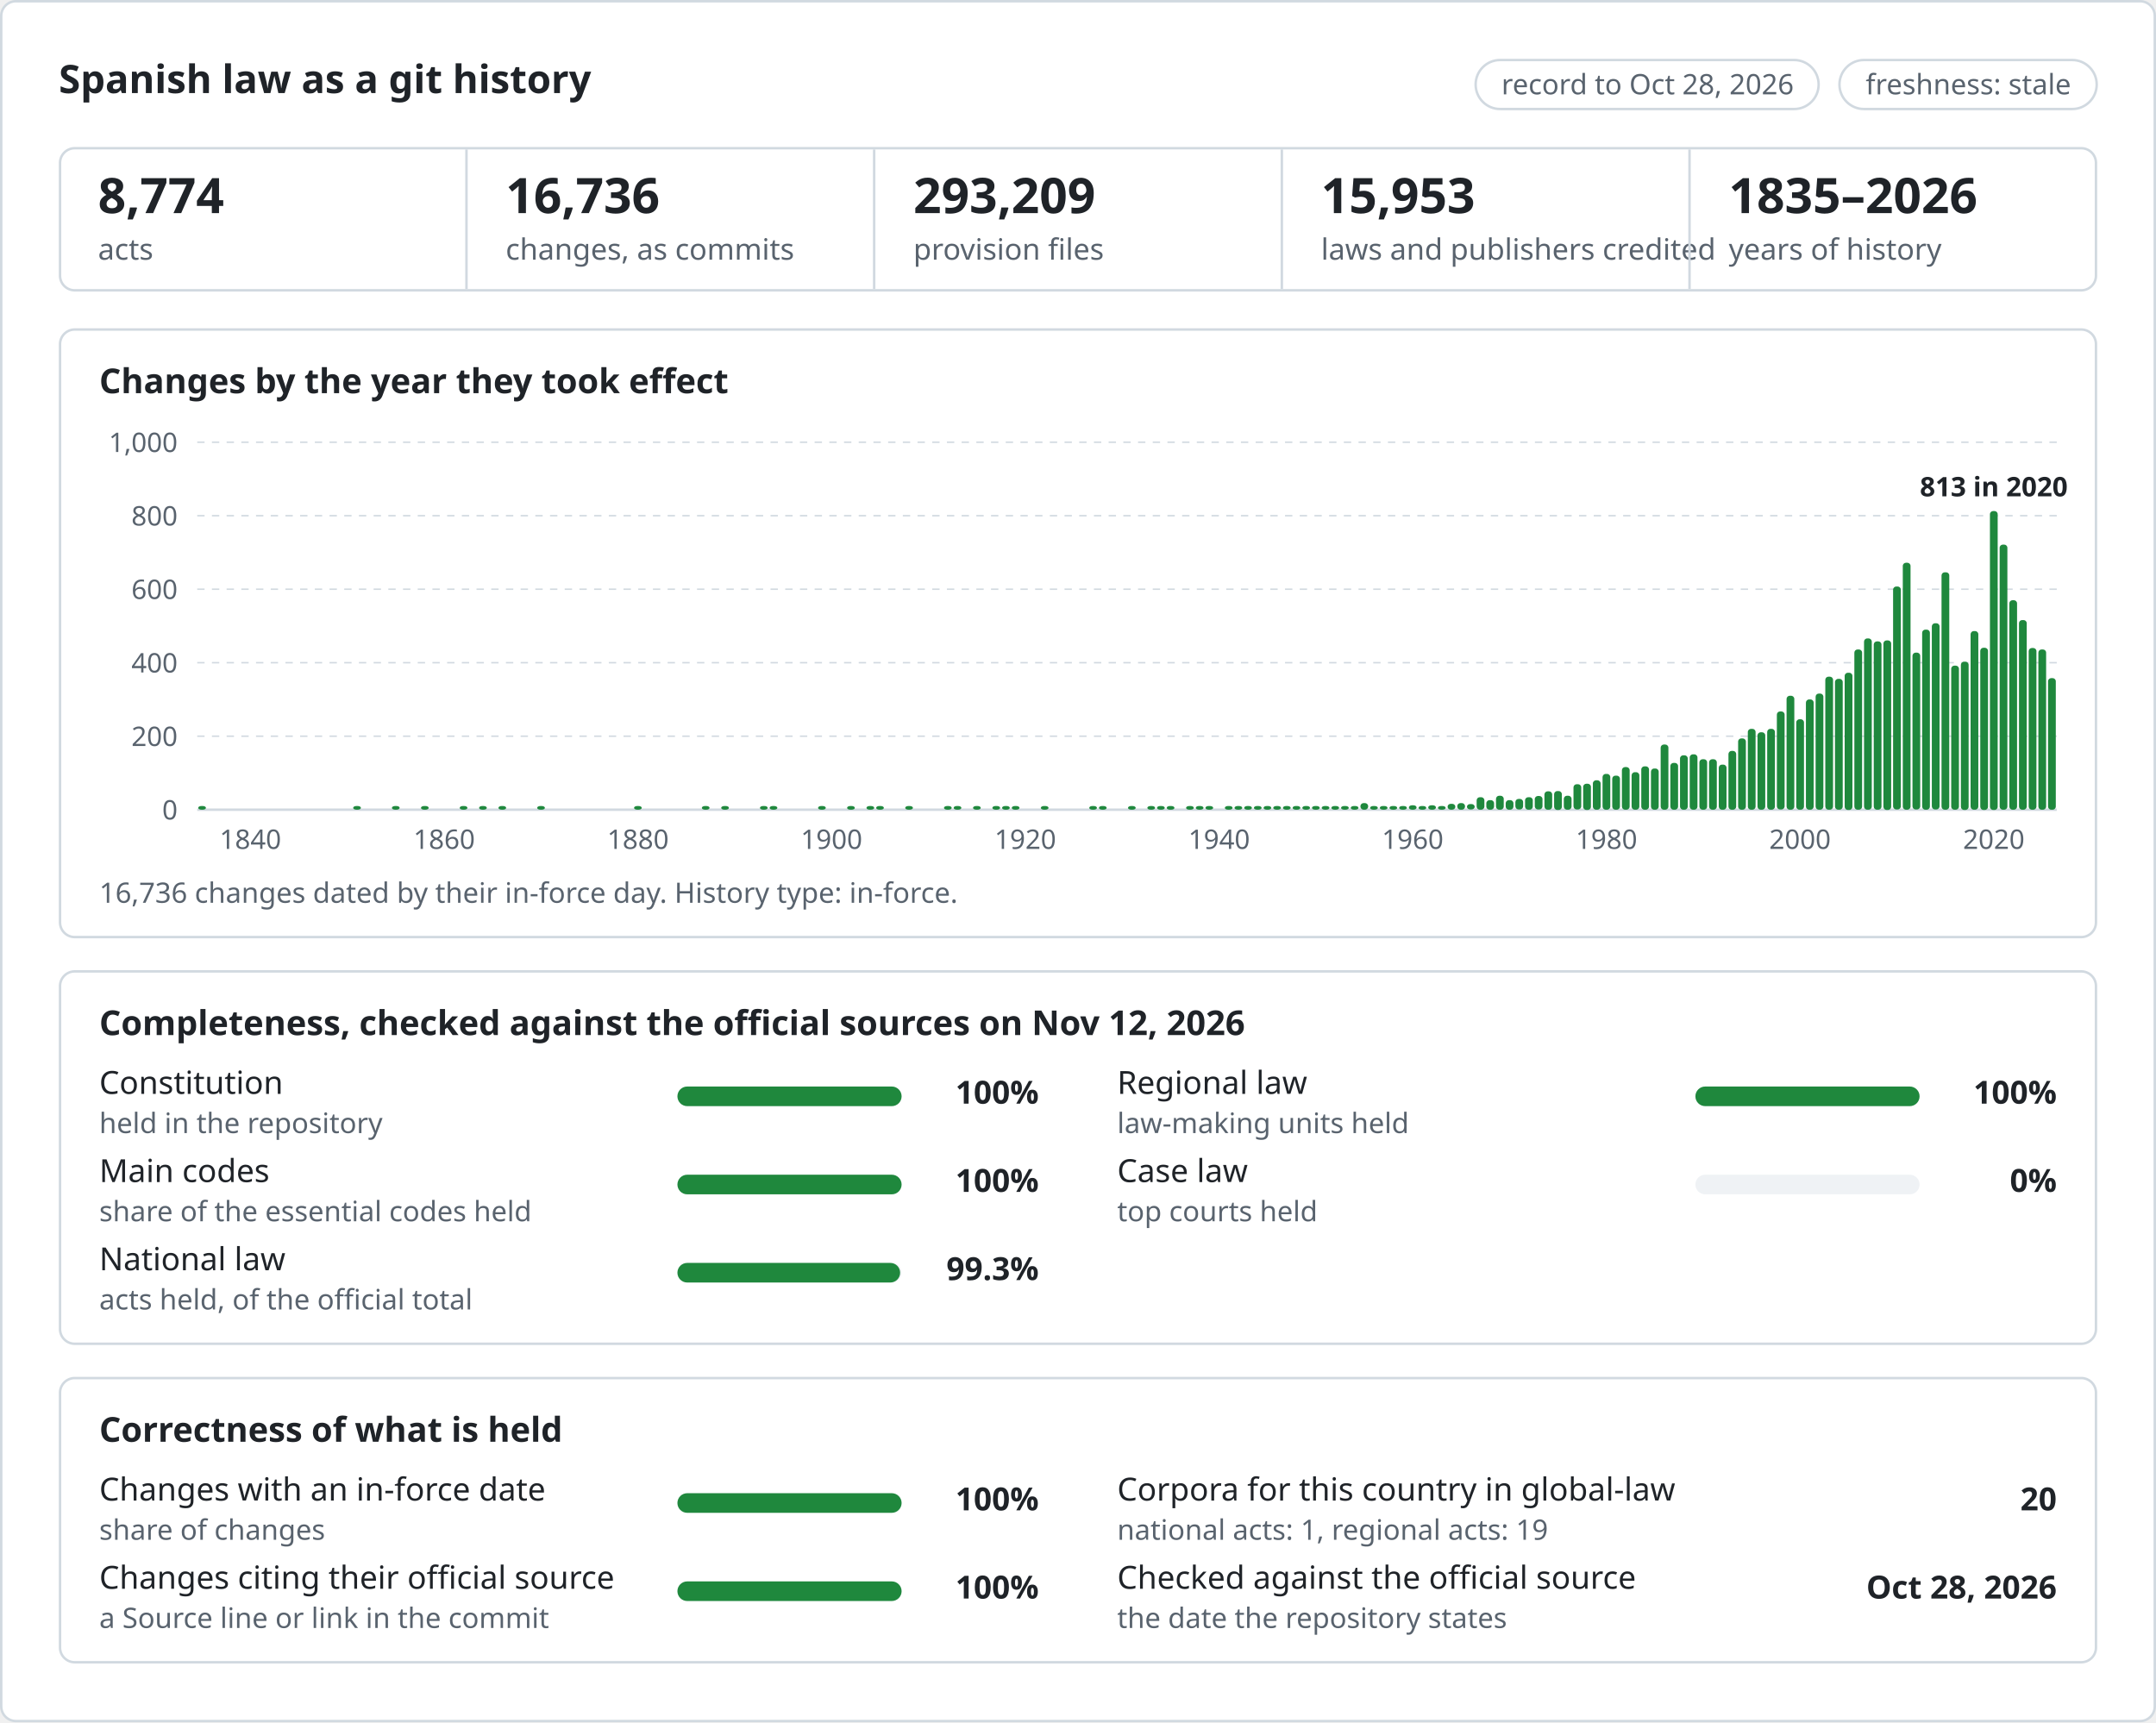
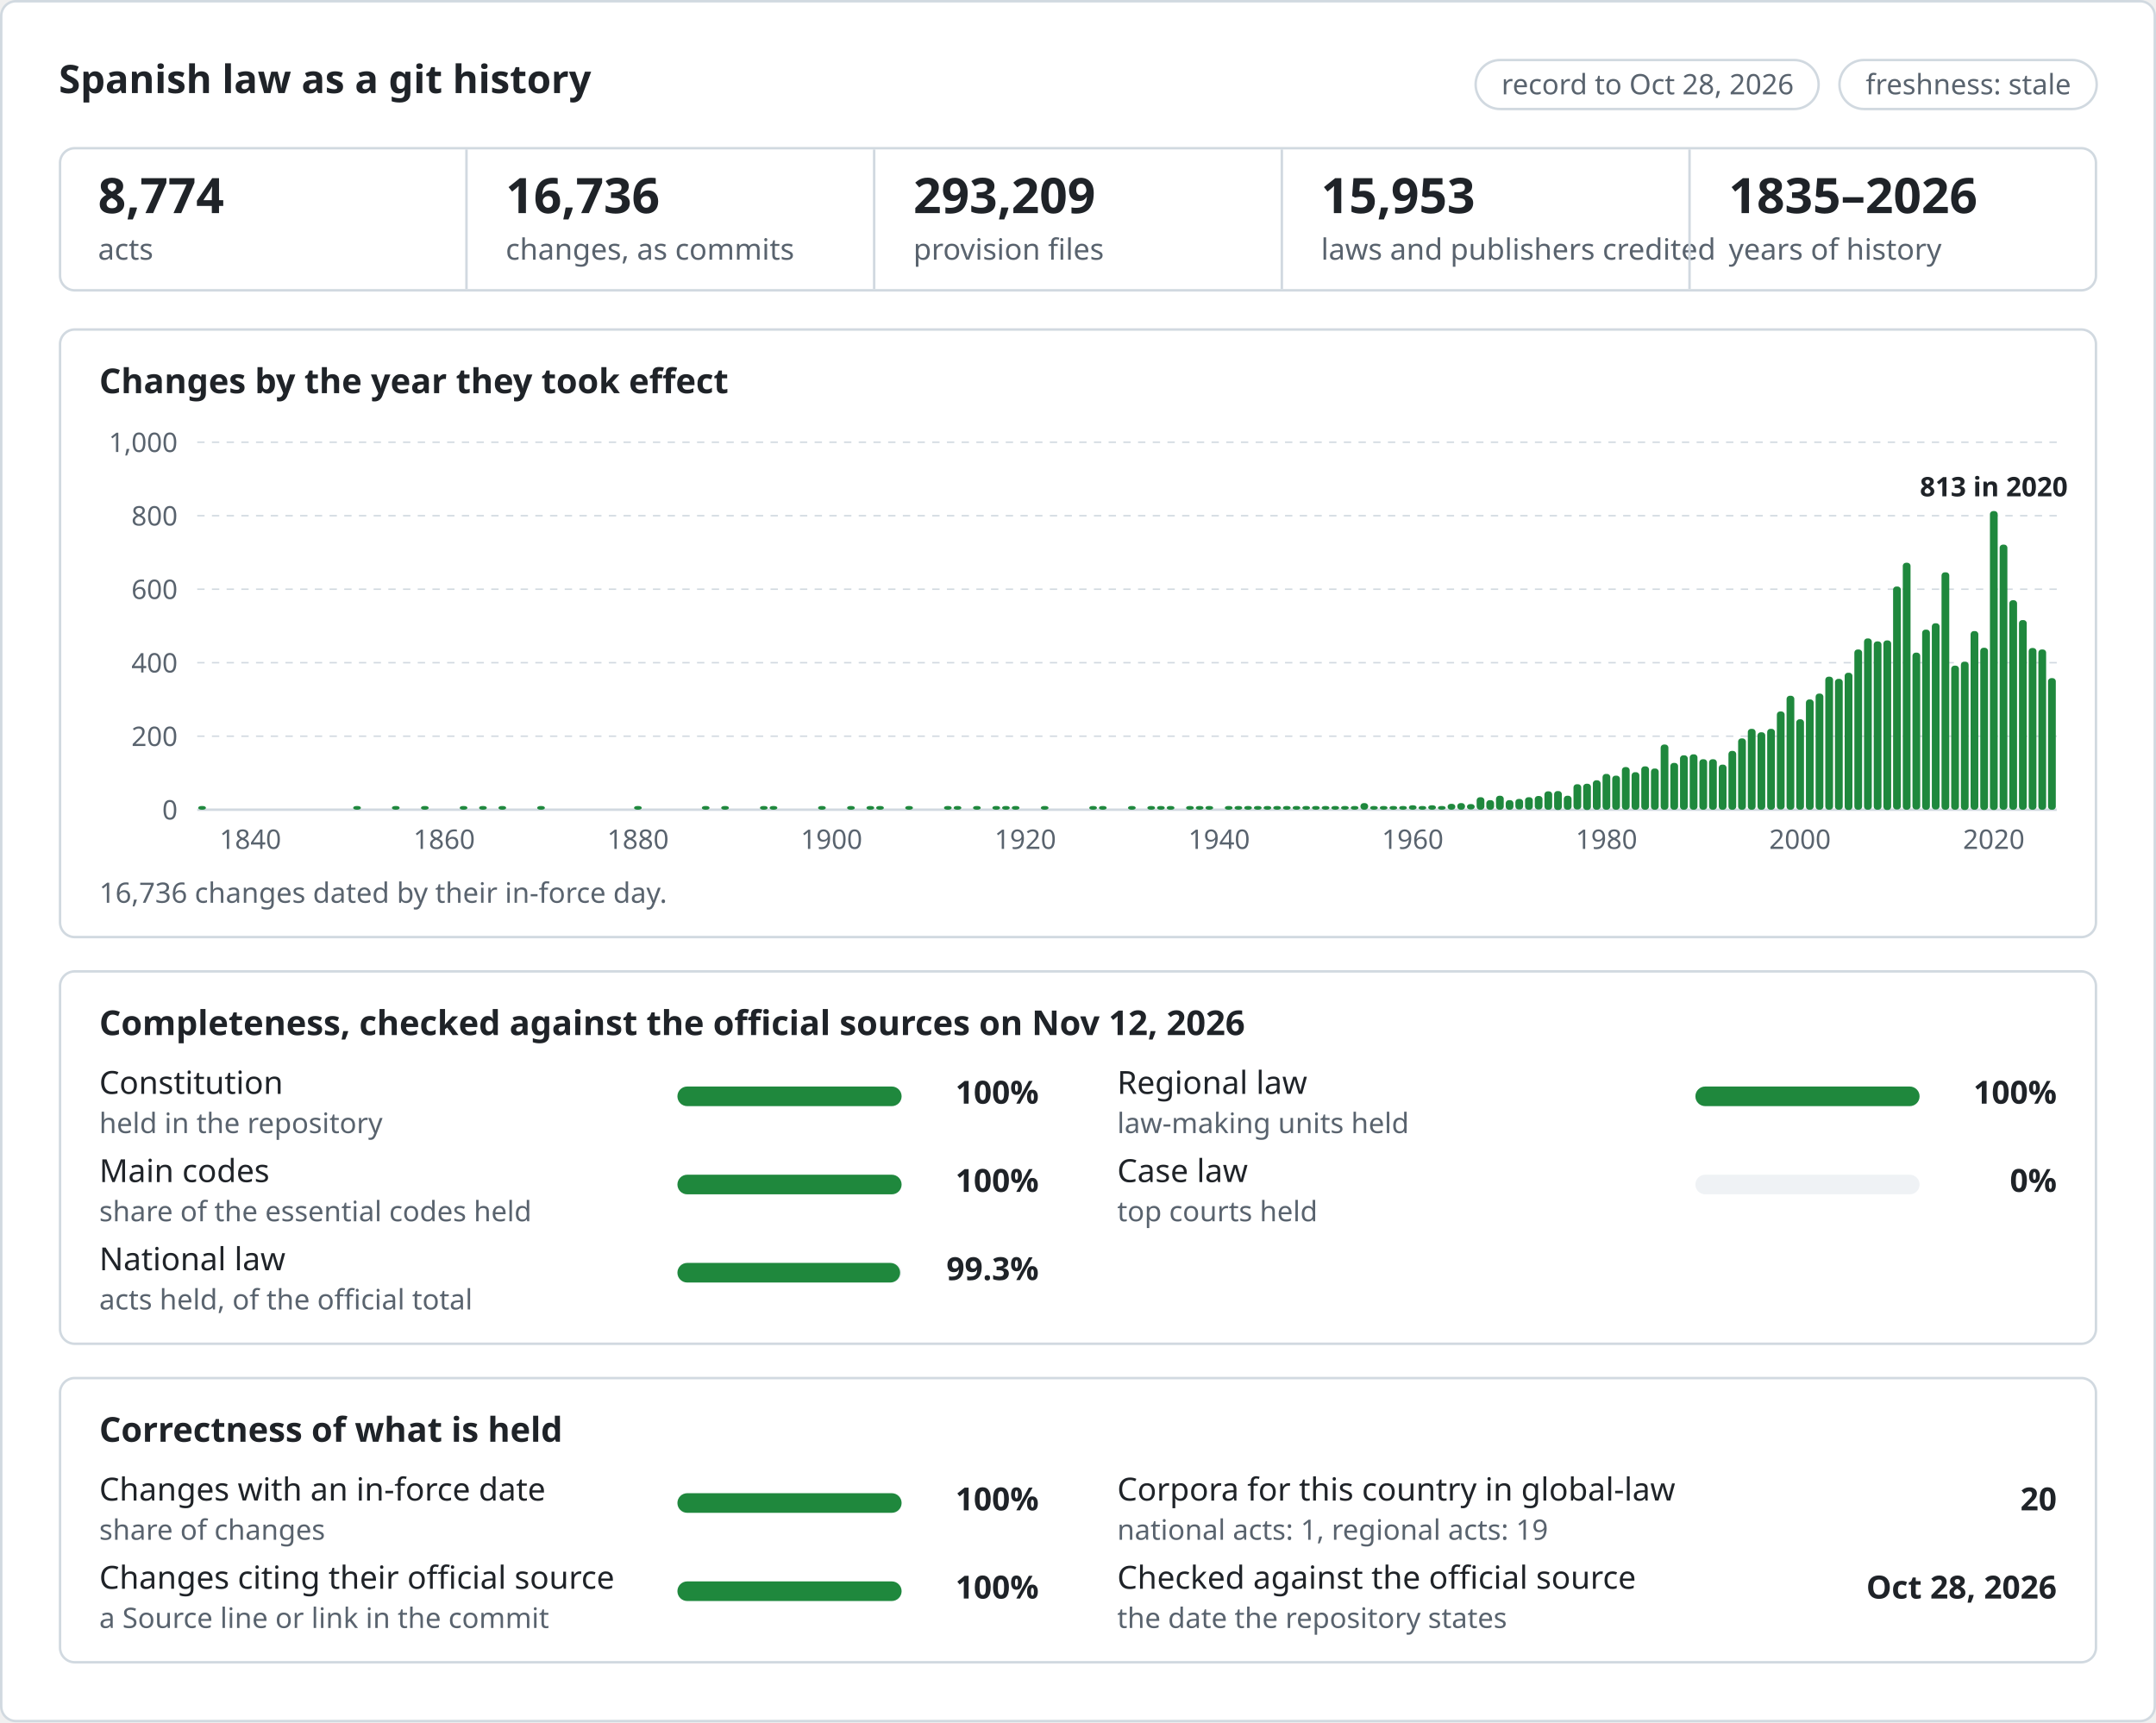
<svg xmlns="http://www.w3.org/2000/svg" width="880" height="703" viewBox="0 0 880 703" font-family="-apple-system,BlinkMacSystemFont,Segoe UI,Noto Sans,Helvetica,Arial,sans-serif">
  <rect x="0.5" y="0.5" width="879" height="702" rx="6" fill="#ffffff" stroke="#d1d9e0" />
  <text x="24" y="38" font-size="16" font-weight="600" fill="#1f2328">Spanish law as a git history</text>
  <rect x="602.3" y="24.5" width="140" height="20" rx="10" fill="none" stroke="#d1d9e0" />
  <text x="672.5" y="38.5" font-size="11.5" font-weight="500" text-anchor="middle" fill="#59636e">record to Oct 28, 2026</text>
  <rect x="750.8" y="24.5" width="105" height="20" rx="10" fill="none" stroke="#d1d9e0" />
  <text x="803.4" y="38.5" font-size="11.5" font-weight="500" text-anchor="middle" fill="#59636e">freshness: stale</text>
  <rect x="24.5" y="60.5" width="831" height="58" rx="6" fill="#ffffff" stroke="#d1d9e0" />
  <text x="40.0" y="87" font-size="20" font-weight="600" fill="#1f2328">8,774</text>
  <text x="40.0" y="106" font-size="12" fill="#59636e">acts</text>
  <line x1="190.4" y1="61" x2="190.4" y2="118" stroke="#d1d9e0" />
  <text x="206.4" y="87" font-size="20" font-weight="600" fill="#1f2328">16,736</text>
  <text x="206.4" y="106" font-size="12" fill="#59636e">changes, as commits</text>
  <line x1="356.8" y1="61" x2="356.8" y2="118" stroke="#d1d9e0" />
  <text x="372.8" y="87" font-size="20" font-weight="600" fill="#1f2328">293,209</text>
  <text x="372.8" y="106" font-size="12" fill="#59636e">provision files</text>
  <line x1="523.2" y1="61" x2="523.2" y2="118" stroke="#d1d9e0" />
  <text x="539.2" y="87" font-size="20" font-weight="600" fill="#1f2328">15,953</text>
  <text x="539.2" y="106" font-size="12" fill="#59636e" textLength="142" lengthAdjust="spacingAndGlyphs">laws and publishers credited</text>
  <line x1="689.6" y1="61" x2="689.6" y2="118" stroke="#d1d9e0" />
  <text x="705.6" y="87" font-size="20" font-weight="600" fill="#1f2328">1835–2026</text>
  <text x="705.6" y="106" font-size="12" fill="#59636e">years of history</text>
  <rect x="24.5" y="134.5" width="831" height="248" rx="6" fill="#ffffff" stroke="#d1d9e0" />
  <text x="40.5" y="160.5" font-size="14" font-weight="600" fill="#1f2328">Changes by the year they took effect</text>
  <line x1="80.5" y1="330.5" x2="839.5" y2="330.5" stroke="#d1d9e0" stroke-width="1" />
  <text x="72.5" y="334.5" font-size="11" text-anchor="end" fill="#59636e">0</text>
  <line x1="80.5" y1="300.5" x2="839.5" y2="300.5" stroke="#d1d9e0" stroke-width="0.6" stroke-dasharray="3 3" />
  <text x="72.5" y="304.5" font-size="11" text-anchor="end" fill="#59636e">200</text>
  <line x1="80.5" y1="270.5" x2="839.5" y2="270.5" stroke="#d1d9e0" stroke-width="0.6" stroke-dasharray="3 3" />
  <text x="72.5" y="274.5" font-size="11" text-anchor="end" fill="#59636e">400</text>
  <line x1="80.5" y1="240.5" x2="839.5" y2="240.5" stroke="#d1d9e0" stroke-width="0.6" stroke-dasharray="3 3" />
  <text x="72.5" y="244.5" font-size="11" text-anchor="end" fill="#59636e">600</text>
  <line x1="80.5" y1="210.5" x2="839.5" y2="210.5" stroke="#d1d9e0" stroke-width="0.6" stroke-dasharray="3 3" />
  <text x="72.5" y="214.5" font-size="11" text-anchor="end" fill="#59636e">800</text>
  <line x1="80.5" y1="180.5" x2="839.5" y2="180.5" stroke="#d1d9e0" stroke-width="0.6" stroke-dasharray="3 3" />
  <text x="72.5" y="184.5" font-size="11" text-anchor="end" fill="#59636e">1,000</text>
  <rect x="80.90" y="329.0" width="3.16" height="1.5" rx="1.3" fill="#1f883d" />
  <text x="102.2" y="346.5" font-size="11" text-anchor="middle" fill="#59636e">1840</text>
  <rect x="144.15" y="329.0" width="3.16" height="1.5" rx="1.3" fill="#1f883d" />
  <rect x="159.96" y="329.0" width="3.16" height="1.5" rx="1.3" fill="#1f883d" />
  <rect x="171.82" y="329.0" width="3.16" height="1.5" rx="1.3" fill="#1f883d" />
  <text x="181.3" y="346.5" font-size="11" text-anchor="middle" fill="#59636e">1860</text>
  <rect x="187.63" y="329.0" width="3.16" height="1.5" rx="1.3" fill="#1f883d" />
  <rect x="195.54" y="329.0" width="3.16" height="1.5" rx="1.3" fill="#1f883d" />
  <rect x="203.44" y="329.0" width="3.16" height="1.5" rx="1.3" fill="#1f883d" />
  <rect x="219.25" y="329.0" width="3.16" height="1.5" rx="1.3" fill="#1f883d" />
  <rect x="258.79" y="329.0" width="3.16" height="1.5" rx="1.3" fill="#1f883d" />
  <text x="260.4" y="346.5" font-size="11" text-anchor="middle" fill="#59636e">1880</text>
  <rect x="286.46" y="329.0" width="3.16" height="1.5" rx="1.3" fill="#1f883d" />
  <rect x="294.36" y="329.0" width="3.16" height="1.5" rx="1.3" fill="#1f883d" />
  <rect x="310.18" y="329.0" width="3.16" height="1.5" rx="1.3" fill="#1f883d" />
  <rect x="314.13" y="329.0" width="3.16" height="1.5" rx="1.3" fill="#1f883d" />
  <rect x="333.90" y="329.0" width="3.16" height="1.5" rx="1.3" fill="#1f883d" />
  <text x="339.4" y="346.5" font-size="11" text-anchor="middle" fill="#59636e">1900</text>
  <rect x="345.75" y="329.0" width="3.16" height="1.5" rx="1.3" fill="#1f883d" />
  <rect x="353.66" y="329.0" width="3.16" height="1.5" rx="1.3" fill="#1f883d" />
  <rect x="357.61" y="329.0" width="3.16" height="1.5" rx="1.3" fill="#1f883d" />
  <rect x="369.47" y="329.0" width="3.16" height="1.5" rx="1.3" fill="#1f883d" />
  <rect x="385.29" y="329.0" width="3.16" height="1.5" rx="1.3" fill="#1f883d" />
  <rect x="389.24" y="329.0" width="3.16" height="1.5" rx="1.3" fill="#1f883d" />
  <rect x="397.15" y="329.0" width="3.16" height="1.5" rx="1.3" fill="#1f883d" />
  <rect x="405.05" y="329.0" width="3.16" height="1.5" rx="1.3" fill="#1f883d" />
  <rect x="409.00" y="329.0" width="3.16" height="1.5" rx="1.3" fill="#1f883d" />
  <rect x="412.96" y="329.0" width="3.16" height="1.5" rx="1.3" fill="#1f883d" />
  <text x="418.5" y="346.5" font-size="11" text-anchor="middle" fill="#59636e">1920</text>
  <rect x="424.82" y="329.0" width="3.16" height="1.5" rx="1.3" fill="#1f883d" />
  <rect x="444.58" y="329.0" width="3.16" height="1.5" rx="1.3" fill="#1f883d" />
  <rect x="448.54" y="329.0" width="3.16" height="1.5" rx="1.3" fill="#1f883d" />
  <rect x="460.40" y="329.0" width="3.16" height="1.5" rx="1.3" fill="#1f883d" />
  <rect x="468.30" y="329.0" width="3.16" height="1.5" rx="1.3" fill="#1f883d" />
  <rect x="472.25" y="329.0" width="3.16" height="1.5" rx="1.3" fill="#1f883d" />
  <rect x="476.21" y="329.0" width="3.16" height="1.5" rx="1.3" fill="#1f883d" />
  <rect x="484.11" y="329.0" width="3.16" height="1.5" rx="1.3" fill="#1f883d" />
  <rect x="488.07" y="329.0" width="3.16" height="1.5" rx="1.3" fill="#1f883d" />
  <rect x="492.02" y="329.0" width="3.16" height="1.5" rx="1.3" fill="#1f883d" />
  <text x="497.6" y="346.5" font-size="11" text-anchor="middle" fill="#59636e">1940</text>
  <rect x="499.93" y="329.0" width="3.16" height="1.5" rx="1.3" fill="#1f883d" />
  <rect x="503.88" y="329.0" width="3.16" height="1.5" rx="1.3" fill="#1f883d" />
  <rect x="507.83" y="329.0" width="3.16" height="1.5" rx="1.3" fill="#1f883d" />
  <rect x="511.79" y="329.0" width="3.16" height="1.5" rx="1.3" fill="#1f883d" />
  <rect x="515.74" y="329.0" width="3.16" height="1.5" rx="1.3" fill="#1f883d" />
  <rect x="519.69" y="329.0" width="3.16" height="1.5" rx="1.3" fill="#1f883d" />
  <rect x="523.65" y="329.0" width="3.16" height="1.5" rx="1.3" fill="#1f883d" />
  <rect x="527.60" y="329.0" width="3.16" height="1.5" rx="1.3" fill="#1f883d" />
  <rect x="531.55" y="329.0" width="3.16" height="1.5" rx="1.3" fill="#1f883d" />
  <rect x="535.50" y="329.0" width="3.16" height="1.5" rx="1.3" fill="#1f883d" />
  <rect x="539.46" y="329.0" width="3.16" height="1.5" rx="1.3" fill="#1f883d" />
  <rect x="543.41" y="329.0" width="3.16" height="1.5" rx="1.3" fill="#1f883d" />
  <rect x="547.36" y="329.0" width="3.16" height="1.5" rx="1.3" fill="#1f883d" />
  <rect x="551.32" y="329.0" width="3.16" height="1.5" rx="1.3" fill="#1f883d" />
  <rect x="555.27" y="327.8" width="3.16" height="2.7" rx="1.3" fill="#1f883d" />
  <rect x="559.22" y="329.0" width="3.16" height="1.5" rx="1.3" fill="#1f883d" />
  <rect x="563.18" y="329.0" width="3.16" height="1.5" rx="1.3" fill="#1f883d" />
  <rect x="567.13" y="329.0" width="3.16" height="1.5" rx="1.3" fill="#1f883d" />
  <rect x="571.08" y="329.0" width="3.16" height="1.5" rx="1.3" fill="#1f883d" />
  <rect x="575.04" y="328.7" width="3.16" height="1.8" rx="1.3" fill="#1f883d" />
  <text x="576.6" y="346.5" font-size="11" text-anchor="middle" fill="#59636e">1960</text>
  <rect x="578.99" y="329.0" width="3.16" height="1.5" rx="1.3" fill="#1f883d" />
  <rect x="582.94" y="328.7" width="3.16" height="1.8" rx="1.3" fill="#1f883d" />
  <rect x="586.90" y="329.0" width="3.16" height="1.5" rx="1.3" fill="#1f883d" />
  <rect x="590.85" y="328.1" width="3.16" height="2.4" rx="1.3" fill="#1f883d" />
  <rect x="594.80" y="327.8" width="3.16" height="2.7" rx="1.3" fill="#1f883d" />
  <rect x="598.75" y="328.2" width="3.16" height="2.2" rx="1.3" fill="#1f883d" />
  <rect x="602.71" y="325.4" width="3.16" height="5.1" rx="1.3" fill="#1f883d" />
  <rect x="606.66" y="326.6" width="3.16" height="3.9" rx="1.3" fill="#1f883d" />
  <rect x="610.61" y="324.8" width="3.16" height="5.7" rx="1.3" fill="#1f883d" />
  <rect x="614.57" y="326.6" width="3.16" height="3.9" rx="1.3" fill="#1f883d" />
  <rect x="618.52" y="326.1" width="3.16" height="4.3" rx="1.3" fill="#1f883d" />
  <rect x="622.47" y="325.4" width="3.16" height="5.1" rx="1.3" fill="#1f883d" />
  <rect x="626.43" y="324.9" width="3.16" height="5.5" rx="1.3" fill="#1f883d" />
  <rect x="630.38" y="323.0" width="3.16" height="7.5" rx="1.3" fill="#1f883d" />
  <rect x="634.33" y="322.9" width="3.16" height="7.7" rx="1.3" fill="#1f883d" />
  <rect x="638.29" y="324.8" width="3.16" height="5.7" rx="1.3" fill="#1f883d" />
  <rect x="642.24" y="320.1" width="3.16" height="10.3" rx="1.3" fill="#1f883d" />
  <rect x="646.19" y="319.9" width="3.16" height="10.7" rx="1.3" fill="#1f883d" />
  <rect x="650.15" y="318.5" width="3.16" height="12.0" rx="1.3" fill="#1f883d" />
  <rect x="654.10" y="315.9" width="3.16" height="14.6" rx="1.3" fill="#1f883d" />
  <text x="655.7" y="346.5" font-size="11" text-anchor="middle" fill="#59636e">1980</text>
  <rect x="658.05" y="316.6" width="3.16" height="13.9" rx="1.3" fill="#1f883d" />
  <rect x="662.00" y="313.1" width="3.16" height="17.4" rx="1.3" fill="#1f883d" />
  <rect x="665.96" y="315.2" width="3.16" height="15.3" rx="1.3" fill="#1f883d" />
  <rect x="669.91" y="312.8" width="3.16" height="17.7" rx="1.3" fill="#1f883d" />
  <rect x="673.86" y="313.7" width="3.16" height="16.8" rx="1.3" fill="#1f883d" />
  <rect x="677.82" y="303.9" width="3.16" height="26.6" rx="1.3" fill="#1f883d" />
  <rect x="681.77" y="311.4" width="3.16" height="19.1" rx="1.3" fill="#1f883d" />
  <rect x="685.72" y="308.3" width="3.16" height="22.2" rx="1.3" fill="#1f883d" />
  <rect x="689.68" y="307.9" width="3.16" height="22.6" rx="1.3" fill="#1f883d" />
  <rect x="693.63" y="309.9" width="3.16" height="20.6" rx="1.3" fill="#1f883d" />
  <rect x="697.58" y="309.9" width="3.16" height="20.6" rx="1.3" fill="#1f883d" />
  <rect x="701.54" y="312.1" width="3.16" height="18.4" rx="1.3" fill="#1f883d" />
  <rect x="705.49" y="306.5" width="3.16" height="24.0" rx="1.3" fill="#1f883d" />
  <rect x="709.44" y="301.4" width="3.16" height="29.1" rx="1.3" fill="#1f883d" />
  <rect x="713.40" y="297.5" width="3.16" height="33.0" rx="1.3" fill="#1f883d" />
  <rect x="717.35" y="298.9" width="3.16" height="31.6" rx="1.3" fill="#1f883d" />
  <rect x="721.30" y="297.5" width="3.16" height="33.0" rx="1.3" fill="#1f883d" />
  <rect x="725.25" y="290.4" width="3.16" height="40.0" rx="1.3" fill="#1f883d" />
  <rect x="729.21" y="284.0" width="3.16" height="46.5" rx="1.3" fill="#1f883d" />
  <rect x="733.16" y="293.6" width="3.16" height="36.9" rx="1.3" fill="#1f883d" />
  <text x="734.7" y="346.5" font-size="11" text-anchor="middle" fill="#59636e">2000</text>
  <rect x="737.11" y="285.5" width="3.16" height="45.0" rx="1.3" fill="#1f883d" />
  <rect x="741.07" y="283.1" width="3.16" height="47.4" rx="1.3" fill="#1f883d" />
  <rect x="745.02" y="276.2" width="3.16" height="54.3" rx="1.3" fill="#1f883d" />
  <rect x="748.97" y="277.1" width="3.16" height="53.4" rx="1.3" fill="#1f883d" />
  <rect x="752.93" y="274.6" width="3.16" height="56.0" rx="1.3" fill="#1f883d" />
  <rect x="756.88" y="265.1" width="3.16" height="65.4" rx="1.3" fill="#1f883d" />
  <rect x="760.83" y="260.6" width="3.16" height="69.9" rx="1.3" fill="#1f883d" />
  <rect x="764.79" y="261.8" width="3.16" height="68.7" rx="1.3" fill="#1f883d" />
  <rect x="768.74" y="261.4" width="3.16" height="69.2" rx="1.3" fill="#1f883d" />
  <rect x="772.69" y="239.4" width="3.16" height="91.0" rx="1.3" fill="#1f883d" />
  <rect x="776.65" y="229.7" width="3.16" height="100.8" rx="1.3" fill="#1f883d" />
  <rect x="780.60" y="266.4" width="3.16" height="64.0" rx="1.3" fill="#1f883d" />
  <rect x="784.55" y="257.0" width="3.16" height="73.5" rx="1.3" fill="#1f883d" />
  <rect x="788.50" y="254.4" width="3.16" height="76.0" rx="1.3" fill="#1f883d" />
  <rect x="792.46" y="233.6" width="3.16" height="96.9" rx="1.3" fill="#1f883d" />
  <rect x="796.41" y="271.7" width="3.16" height="58.8" rx="1.3" fill="#1f883d" />
  <rect x="800.36" y="270.1" width="3.16" height="60.5" rx="1.3" fill="#1f883d" />
  <rect x="804.32" y="257.6" width="3.16" height="72.9" rx="1.3" fill="#1f883d" />
  <rect x="808.27" y="264.4" width="3.16" height="66.2" rx="1.3" fill="#1f883d" />
  <rect x="812.22" y="208.6" width="3.16" height="122.0" rx="1.3" fill="#1f883d" />
  <text x="813.8" y="346.5" font-size="11" text-anchor="middle" fill="#59636e">2020</text>
  <text x="813.8" y="202.6" font-size="11" font-weight="600" text-anchor="middle" fill="#1f2328">813 in 2020</text>
  <rect x="816.18" y="222.3" width="3.16" height="108.2" rx="1.3" fill="#1f883d" />
  <rect x="820.13" y="245.0" width="3.16" height="85.5" rx="1.3" fill="#1f883d" />
  <rect x="824.08" y="253.1" width="3.16" height="77.4" rx="1.3" fill="#1f883d" />
  <rect x="828.04" y="264.5" width="3.16" height="66.0" rx="1.3" fill="#1f883d" />
  <rect x="831.99" y="265.1" width="3.16" height="65.4" rx="1.3" fill="#1f883d" />
  <rect x="835.94" y="276.8" width="3.16" height="53.7" rx="1.3" fill="#1f883d" />
-   <text x="40.5" y="368.5" font-size="11.5" fill="#59636e">16,736 changes dated by their in-force day. History type: in-force.</text>
+   <text x="40.5" y="368.5" font-size="11.5" fill="#59636e">16,736 changes dated by their in-force day.</text>
  <rect x="24.5" y="396.5" width="831" height="152" rx="6" fill="#ffffff" stroke="#d1d9e0" />
  <text x="40.5" y="422.5" font-size="14" font-weight="600" fill="#1f2328">Completeness, checked against the official sources on Nov 12, 2026</text>
  <text x="40.5" y="446.5" font-size="13" fill="#1f2328">Constitution</text>
  <text x="40.5" y="462.5" font-size="11.5" fill="#59636e">held in the repository</text>
  <g>
    <rect x="276.5" y="443.5" width="91.5" height="8" rx="4" fill="#eff2f5" />
    <rect x="276.5" y="443.5" width="91.5" height="8" rx="4" fill="#1f883d" />
  </g>
  <text x="424.0" y="450.5" font-size="13" font-weight="600" text-anchor="end" fill="#1f2328">100%</text>
  <text x="40.5" y="482.5" font-size="13" fill="#1f2328">Main codes</text>
  <text x="40.5" y="498.5" font-size="11.5" fill="#59636e">share of the essential codes held</text>
  <g>
    <rect x="276.5" y="479.5" width="91.5" height="8" rx="4" fill="#eff2f5" />
    <rect x="276.5" y="479.5" width="91.5" height="8" rx="4" fill="#1f883d" />
  </g>
  <text x="424.0" y="486.5" font-size="13" font-weight="600" text-anchor="end" fill="#1f2328">100%</text>
  <text x="40.5" y="518.5" font-size="13" fill="#1f2328">National law</text>
  <text x="40.5" y="534.5" font-size="11.5" fill="#59636e">acts held, of the official total</text>
  <g>
    <rect x="276.5" y="515.5" width="91.5" height="8" rx="4" fill="#eff2f5" />
    <rect x="276.5" y="515.5" width="90.9" height="8" rx="4" fill="#1f883d" />
  </g>
  <text x="424.0" y="522.5" font-size="13" font-weight="600" text-anchor="end" fill="#1f2328">99.3%</text>
  <text x="456.0" y="446.5" font-size="13" fill="#1f2328">Regional law</text>
  <text x="456.0" y="462.5" font-size="11.5" fill="#59636e">law-making units held</text>
  <g>
    <rect x="692.0" y="443.5" width="91.5" height="8" rx="4" fill="#eff2f5" />
    <rect x="692.0" y="443.5" width="91.5" height="8" rx="4" fill="#1f883d" />
  </g>
  <text x="839.5" y="450.5" font-size="13" font-weight="600" text-anchor="end" fill="#1f2328">100%</text>
  <text x="456.0" y="482.5" font-size="13" fill="#1f2328">Case law</text>
  <text x="456.0" y="498.5" font-size="11.5" fill="#59636e">top courts held</text>
  <g>
    <rect x="692.0" y="479.5" width="91.5" height="8" rx="4" fill="#eff2f5" />
  </g>
  <text x="839.5" y="486.5" font-size="13" font-weight="600" text-anchor="end" fill="#1f2328">0%</text>
  <rect x="24.5" y="562.5" width="831" height="116" rx="6" fill="#ffffff" stroke="#d1d9e0" />
  <text x="40.5" y="588.5" font-size="14" font-weight="600" fill="#1f2328">Correctness of what is held</text>
  <text x="40.5" y="612.5" font-size="13" fill="#1f2328">Changes with an in-force date</text>
  <text x="40.5" y="628.5" font-size="11.5" fill="#59636e">share of changes</text>
  <g>
    <rect x="276.5" y="609.5" width="91.5" height="8" rx="4" fill="#eff2f5" />
    <rect x="276.5" y="609.5" width="91.5" height="8" rx="4" fill="#1f883d" />
  </g>
  <text x="424.0" y="616.5" font-size="13" font-weight="600" text-anchor="end" fill="#1f2328">100%</text>
  <text x="40.5" y="648.5" font-size="13" fill="#1f2328">Changes citing their official source</text>
  <text x="40.5" y="664.5" font-size="11.5" fill="#59636e">a Source line or link in the commit</text>
  <g>
    <rect x="276.5" y="645.5" width="91.5" height="8" rx="4" fill="#eff2f5" />
    <rect x="276.5" y="645.5" width="91.5" height="8" rx="4" fill="#1f883d" />
  </g>
  <text x="424.0" y="652.5" font-size="13" font-weight="600" text-anchor="end" fill="#1f2328">100%</text>
  <text x="456.0" y="612.5" font-size="13" fill="#1f2328">Corpora for this country in global-law</text>
  <text x="456.0" y="628.5" font-size="11.5" fill="#59636e">national acts: 1, regional acts: 19</text>
  <text x="839.5" y="616.5" font-size="13" font-weight="600" text-anchor="end" fill="#1f2328">20</text>
  <text x="456.0" y="648.5" font-size="13" fill="#1f2328">Checked against the official source</text>
  <text x="456.0" y="664.5" font-size="11.5" fill="#59636e">the date the repository states</text>
  <text x="839.5" y="652.5" font-size="13" font-weight="600" text-anchor="end" fill="#1f2328">Oct 28, 2026</text>
</svg>
